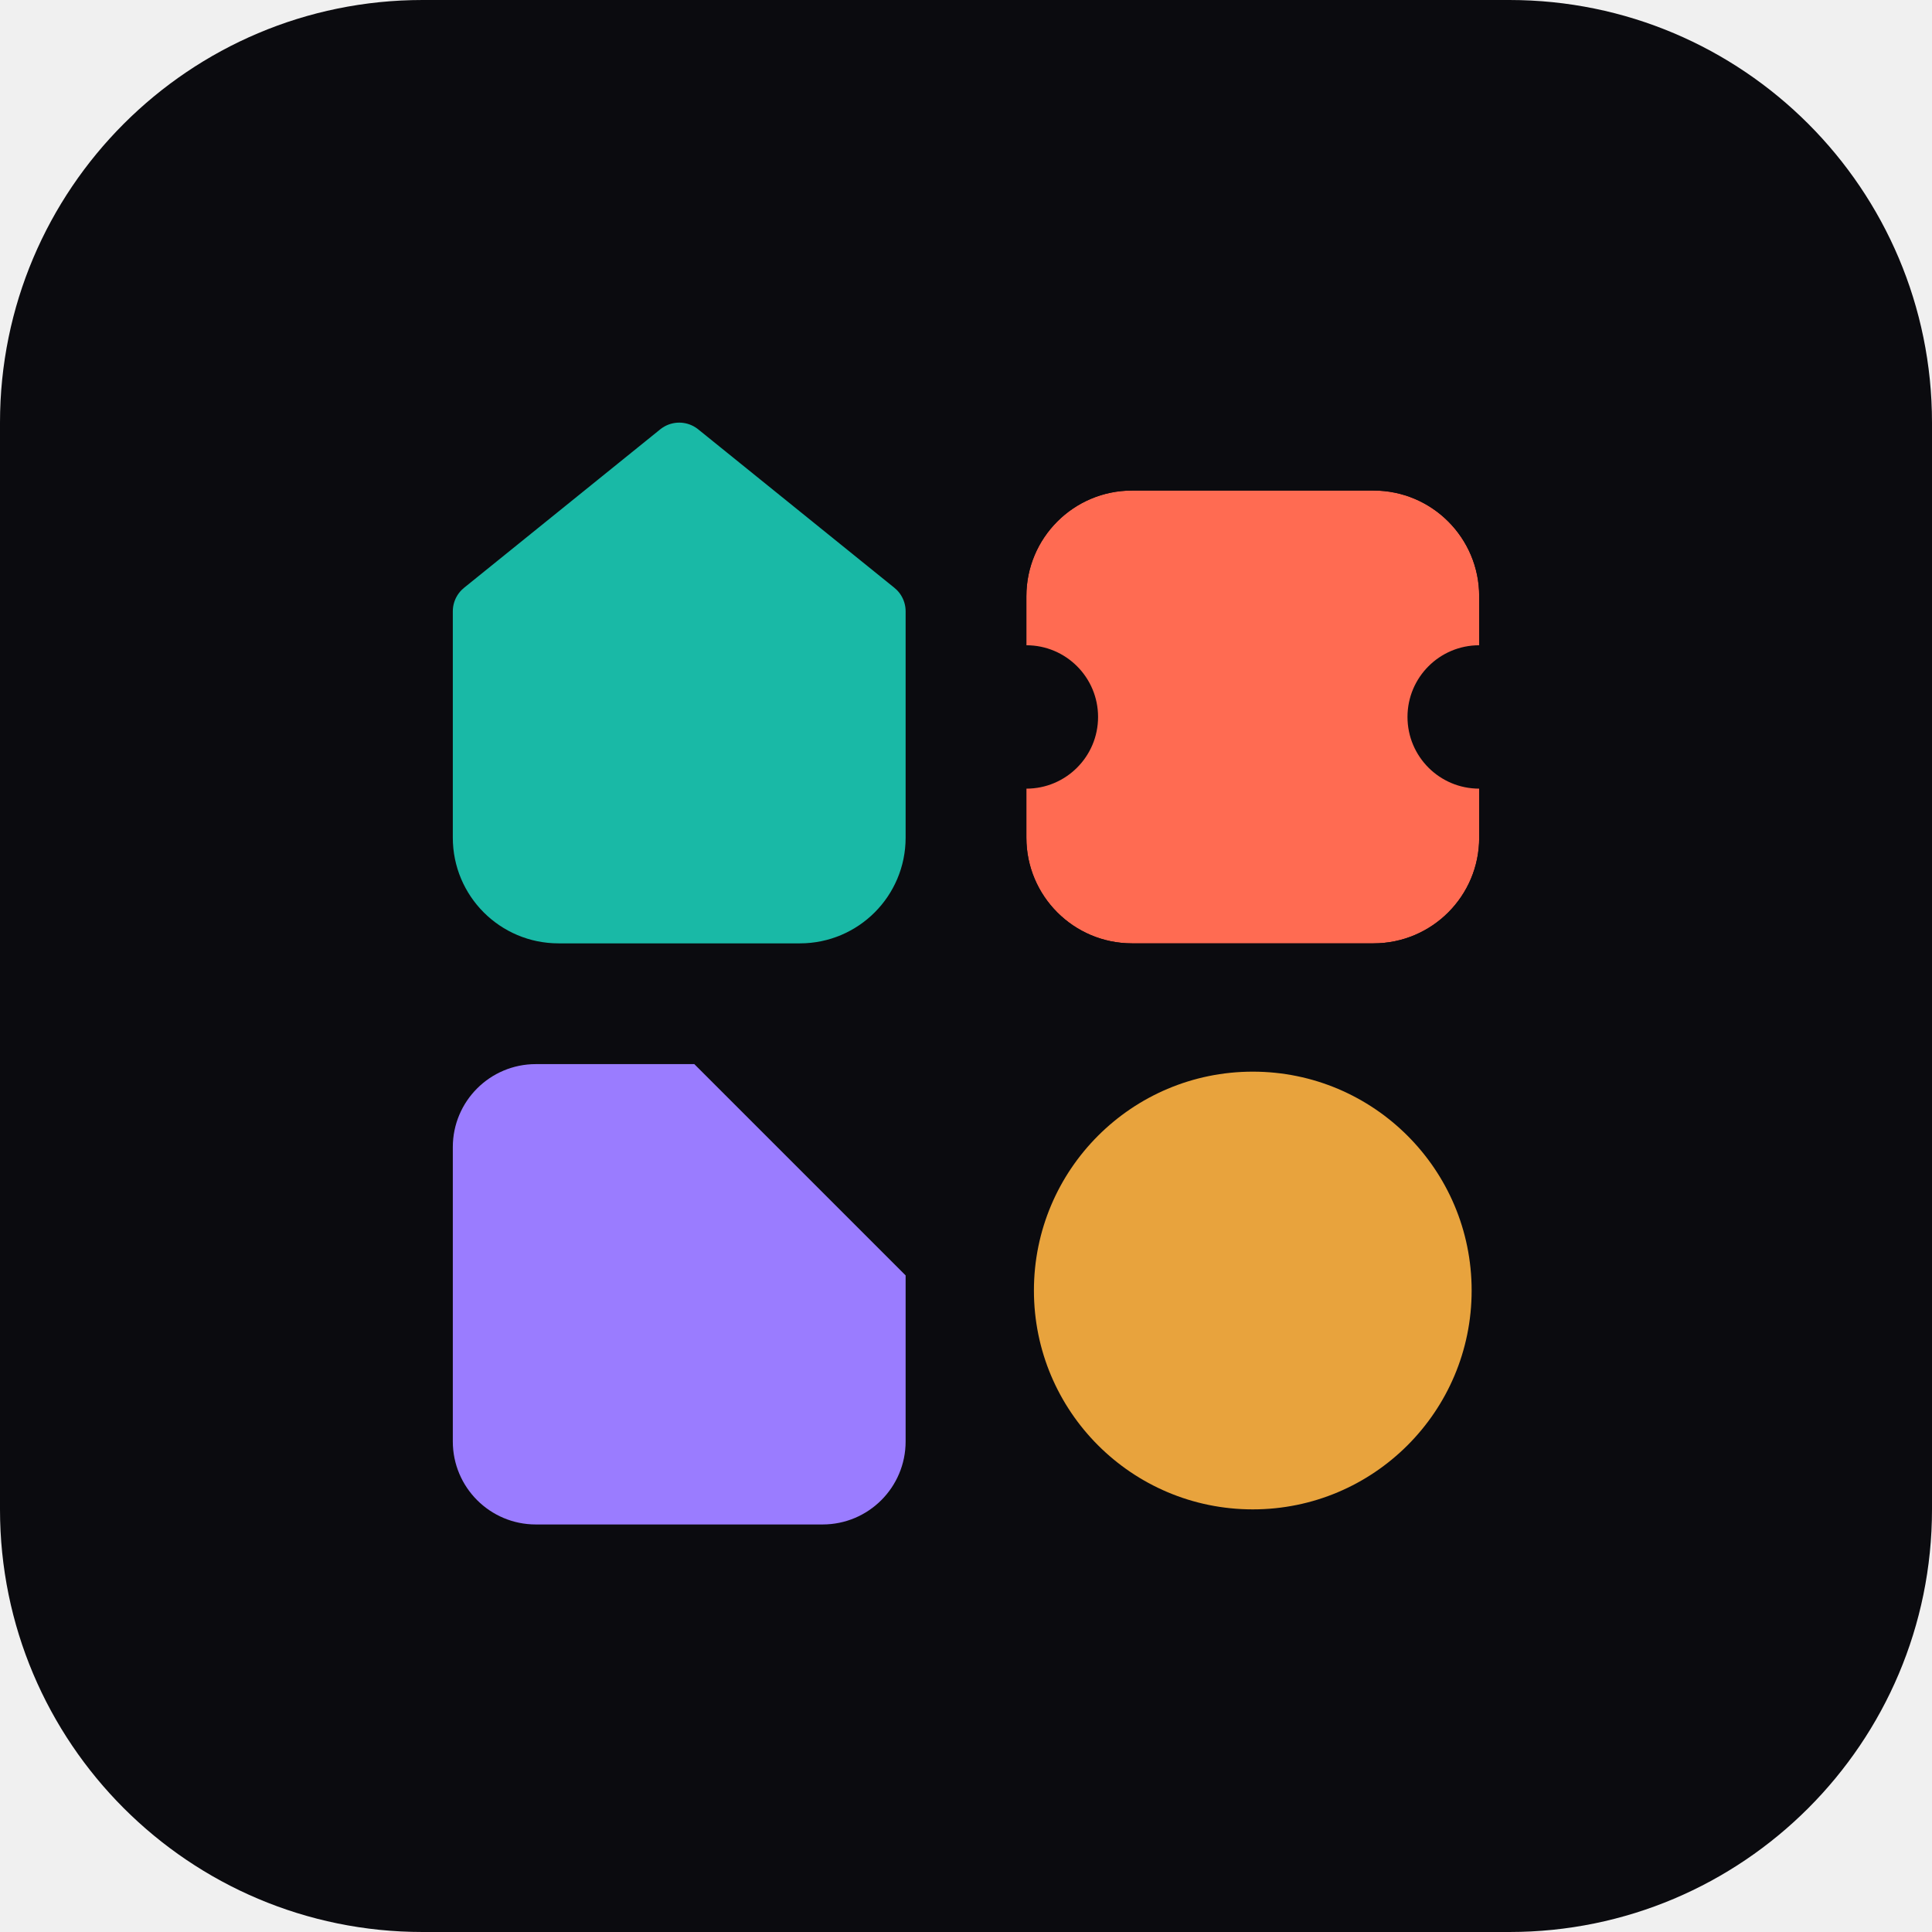
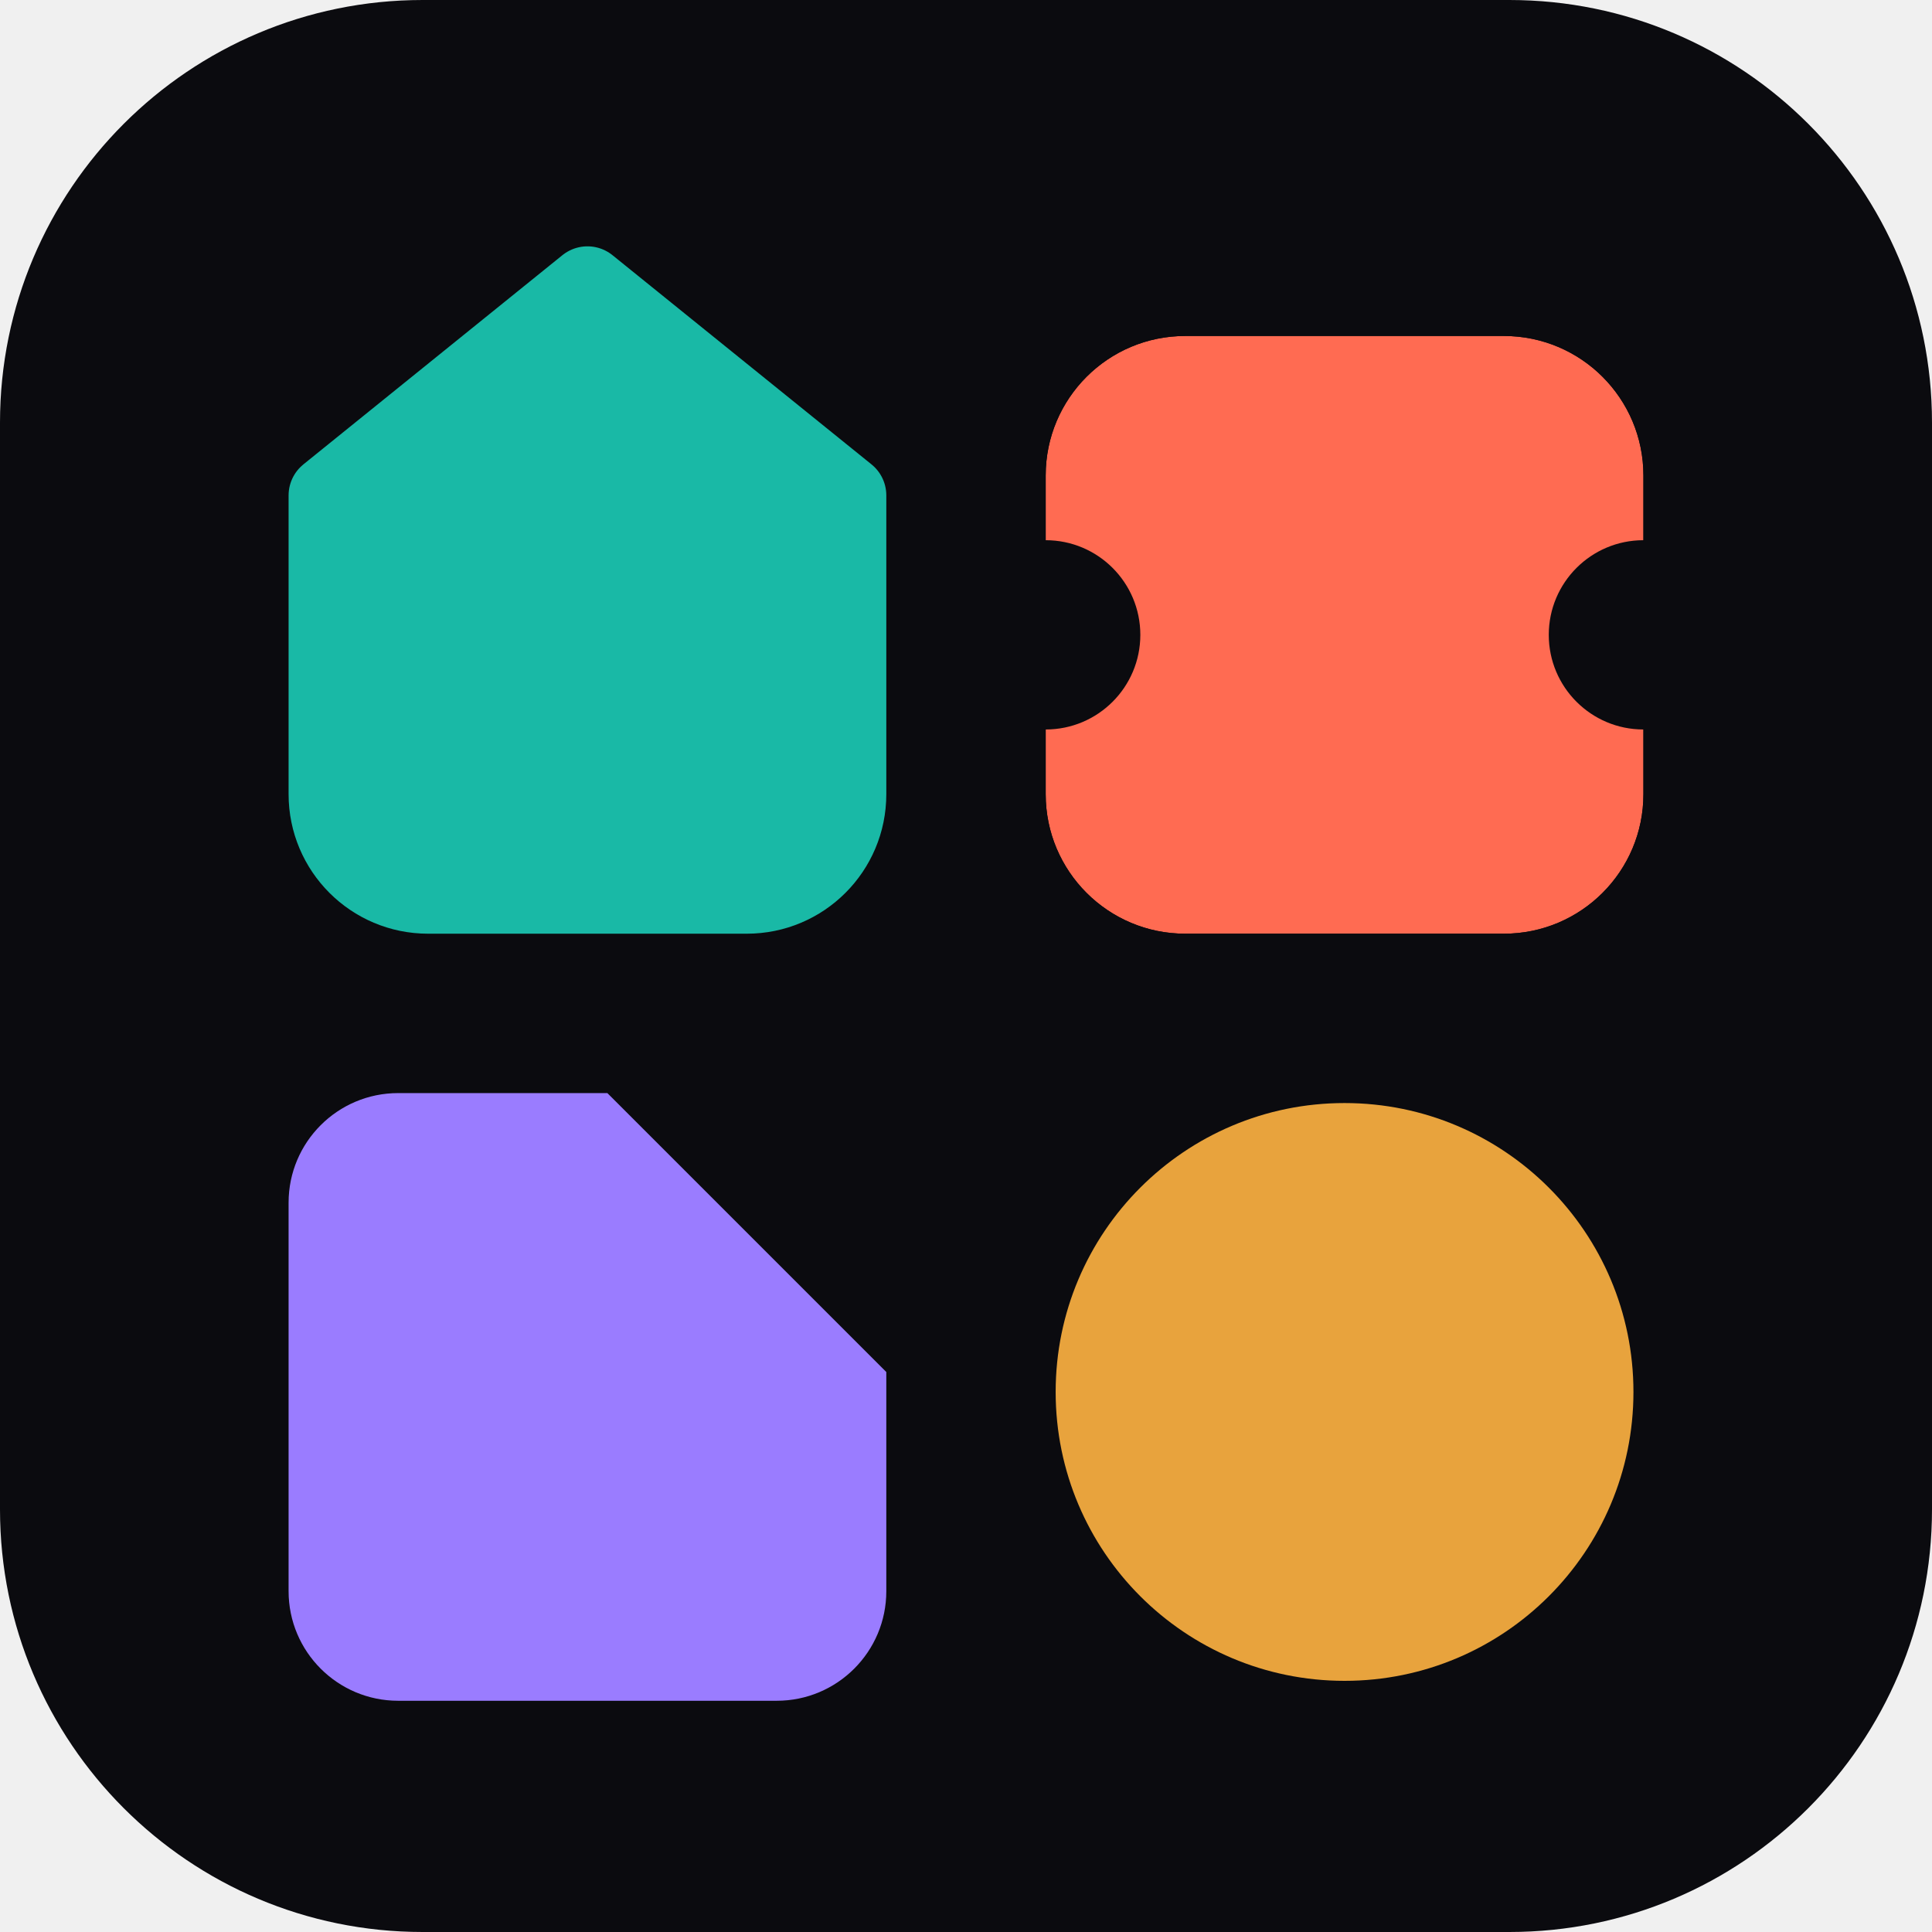
<svg xmlns="http://www.w3.org/2000/svg" width="512" height="512" viewBox="0 0 512 512">
  <mask id="stub">
    <rect x="272" y="130" width="120" height="120" rx="28" fill="#FFFFFF" />
    <circle cx="272" cy="190" r="19" fill="#000000" />
    <circle cx="392" cy="190" r="19" fill="#000000" />
  </mask>
  <rect width="512" height="512" rx="112" fill="#0B0B0F" />
-   <path d="M180 120 232 162v60a20 20 0 0 1-20 20h-64a20 20 0 0 1-20-20v-60z" fill="#19B9A6" stroke="#19B9A6" stroke-width="16" stroke-linejoin="round" />
-   <rect x="272" y="130" width="120" height="120" rx="28" fill="#FF6B52" mask="url(#stub)" />
-   <path d="M120 304a22 22 0 0 1 22-22h42l56 56v44a22 22 0 0 1-22 22h-76a22 22 0 0 1-22-22z" fill="#9A7CFF" />
-   <circle cx="332" cy="342" r="58" fill="#E8A33D" />
+   <g transform="translate(256 258) scale(1.32) translate(-256 -258)">
+     <path d="M180 120 232 162v60a20 20 0 0 1-20 20h-64a20 20 0 0 1-20-20v-60z" fill="#19B9A6" stroke="#19B9A6" stroke-width="16" stroke-linejoin="round" />
+     <rect x="272" y="130" width="120" height="120" rx="28" fill="#FF6B52" mask="url(#stub)" />
+     <path d="M120 304a22 22 0 0 1 22-22h42l56 56v44a22 22 0 0 1-22 22h-76a22 22 0 0 1-22-22z" fill="#9A7CFF" />
+     <circle cx="332" cy="342" r="58" fill="#E8A33D" />
+   </g>
</svg>
